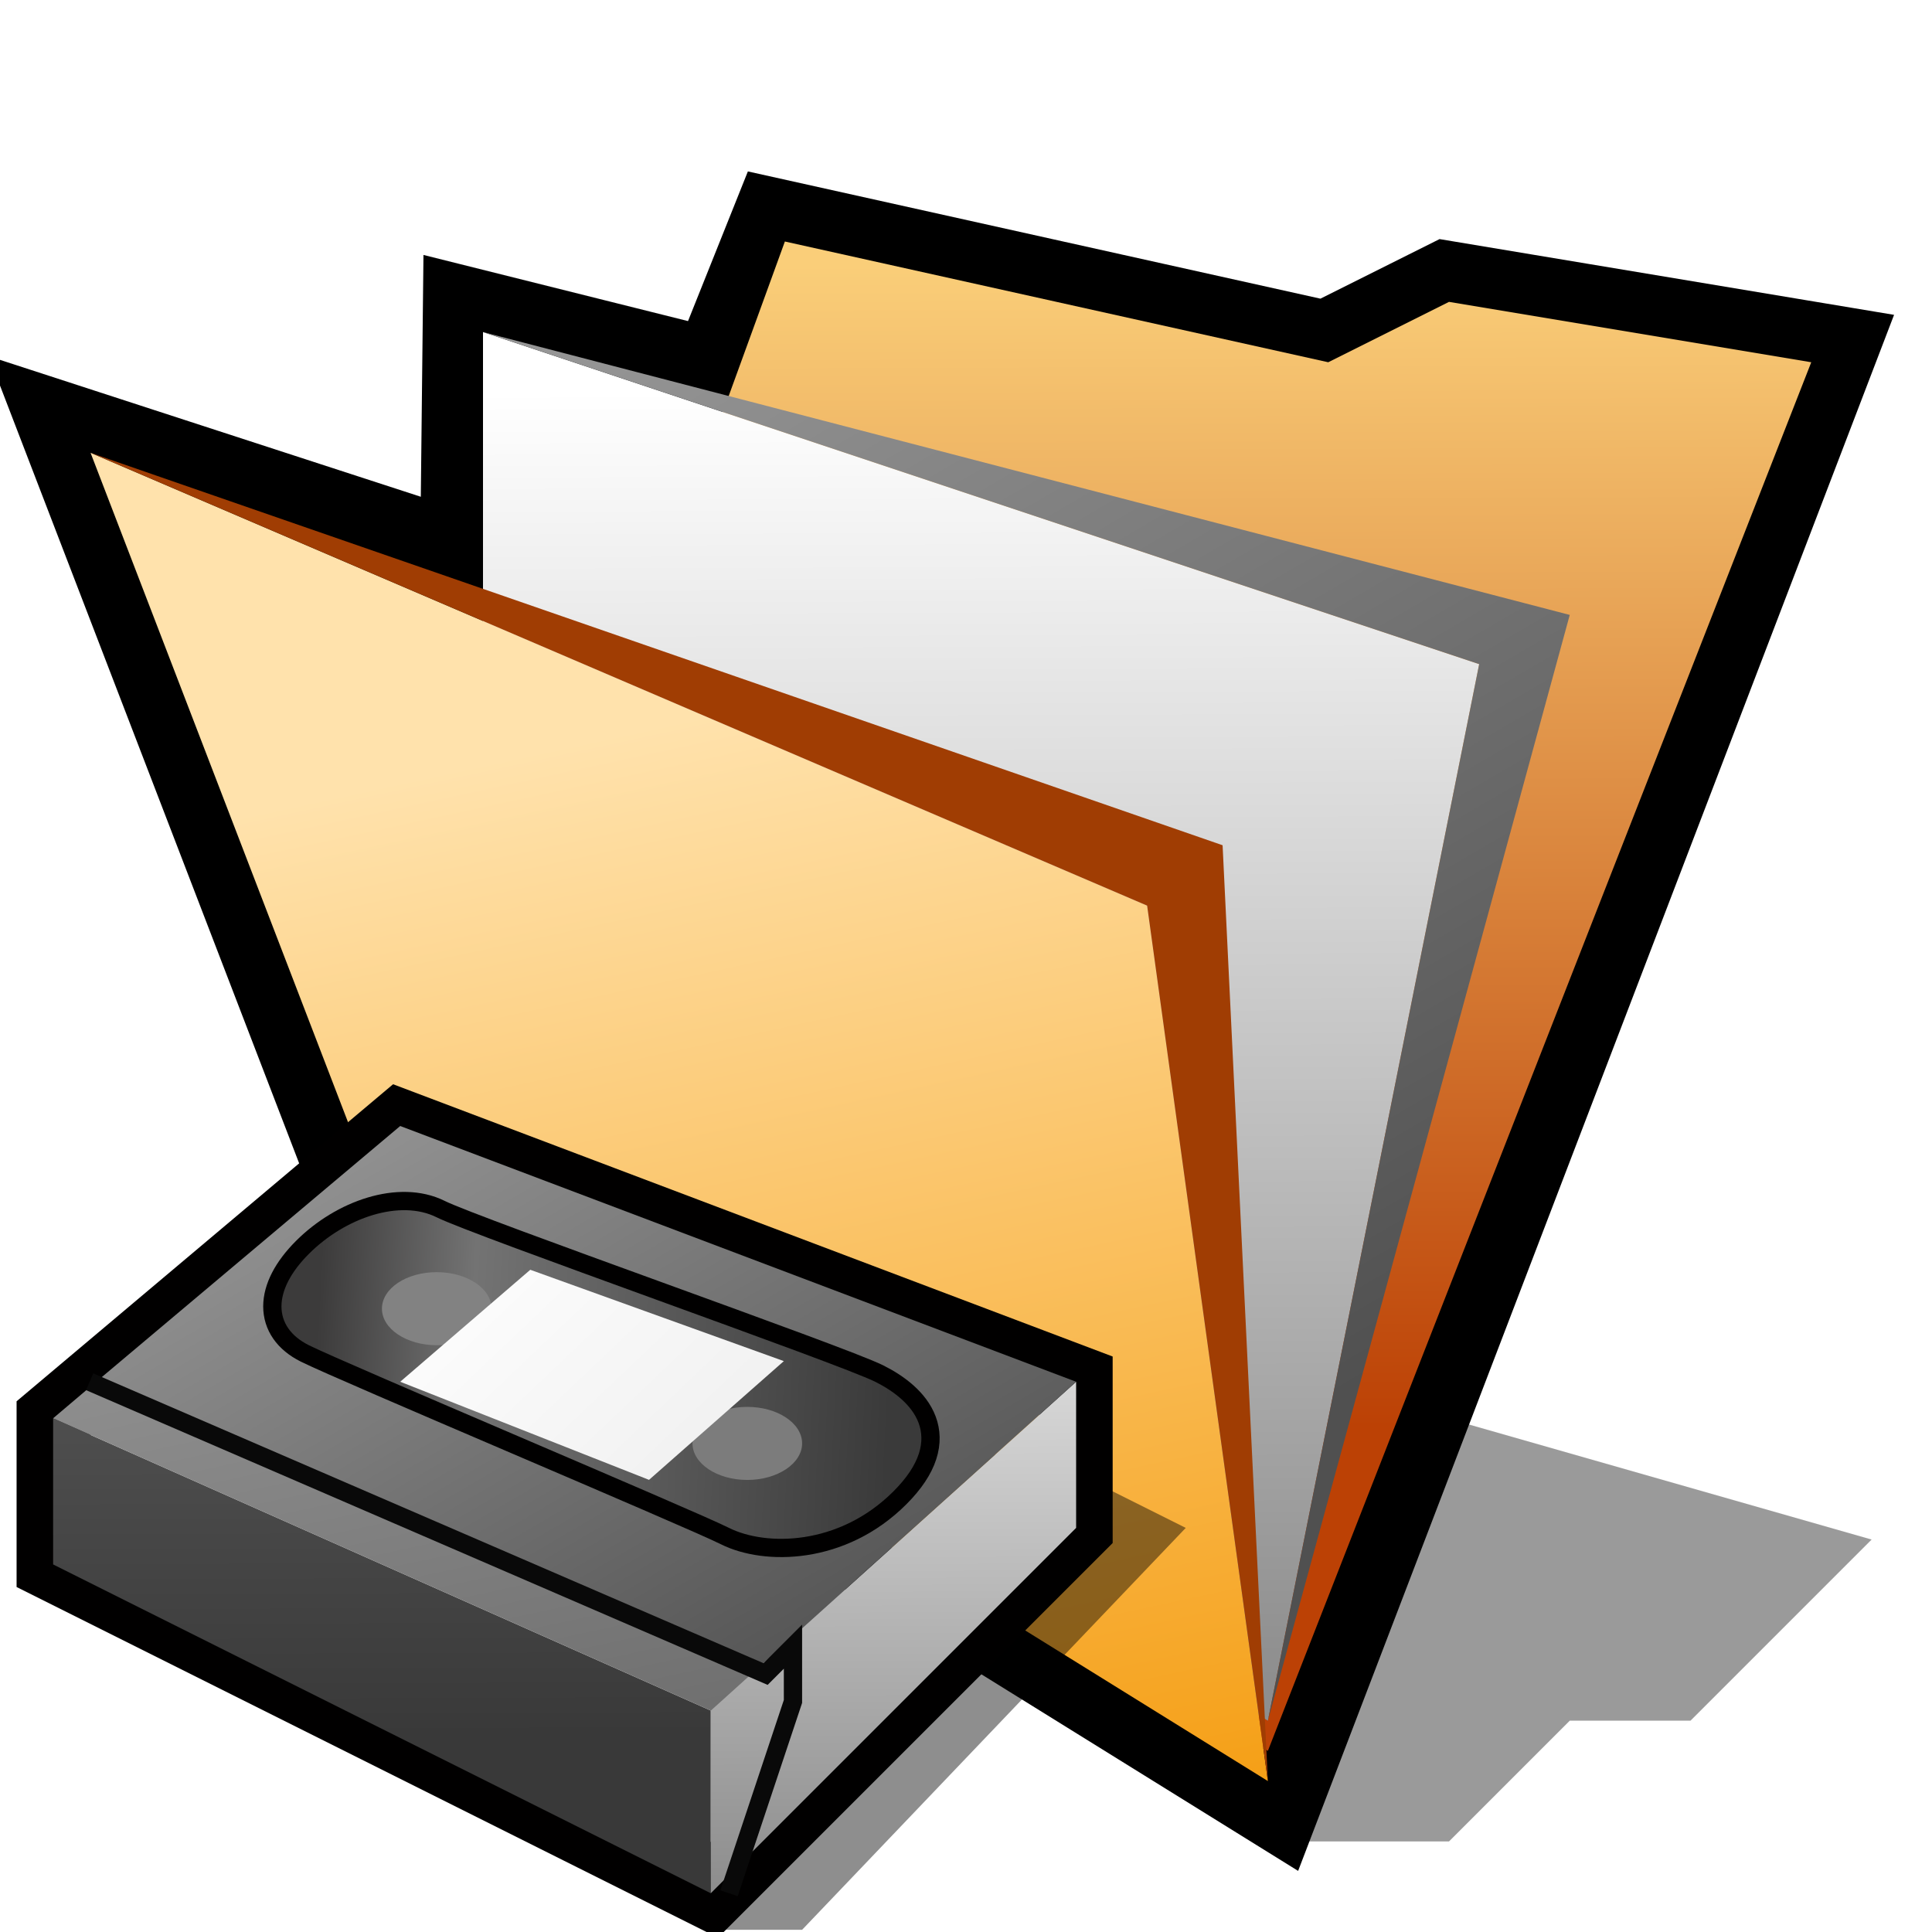
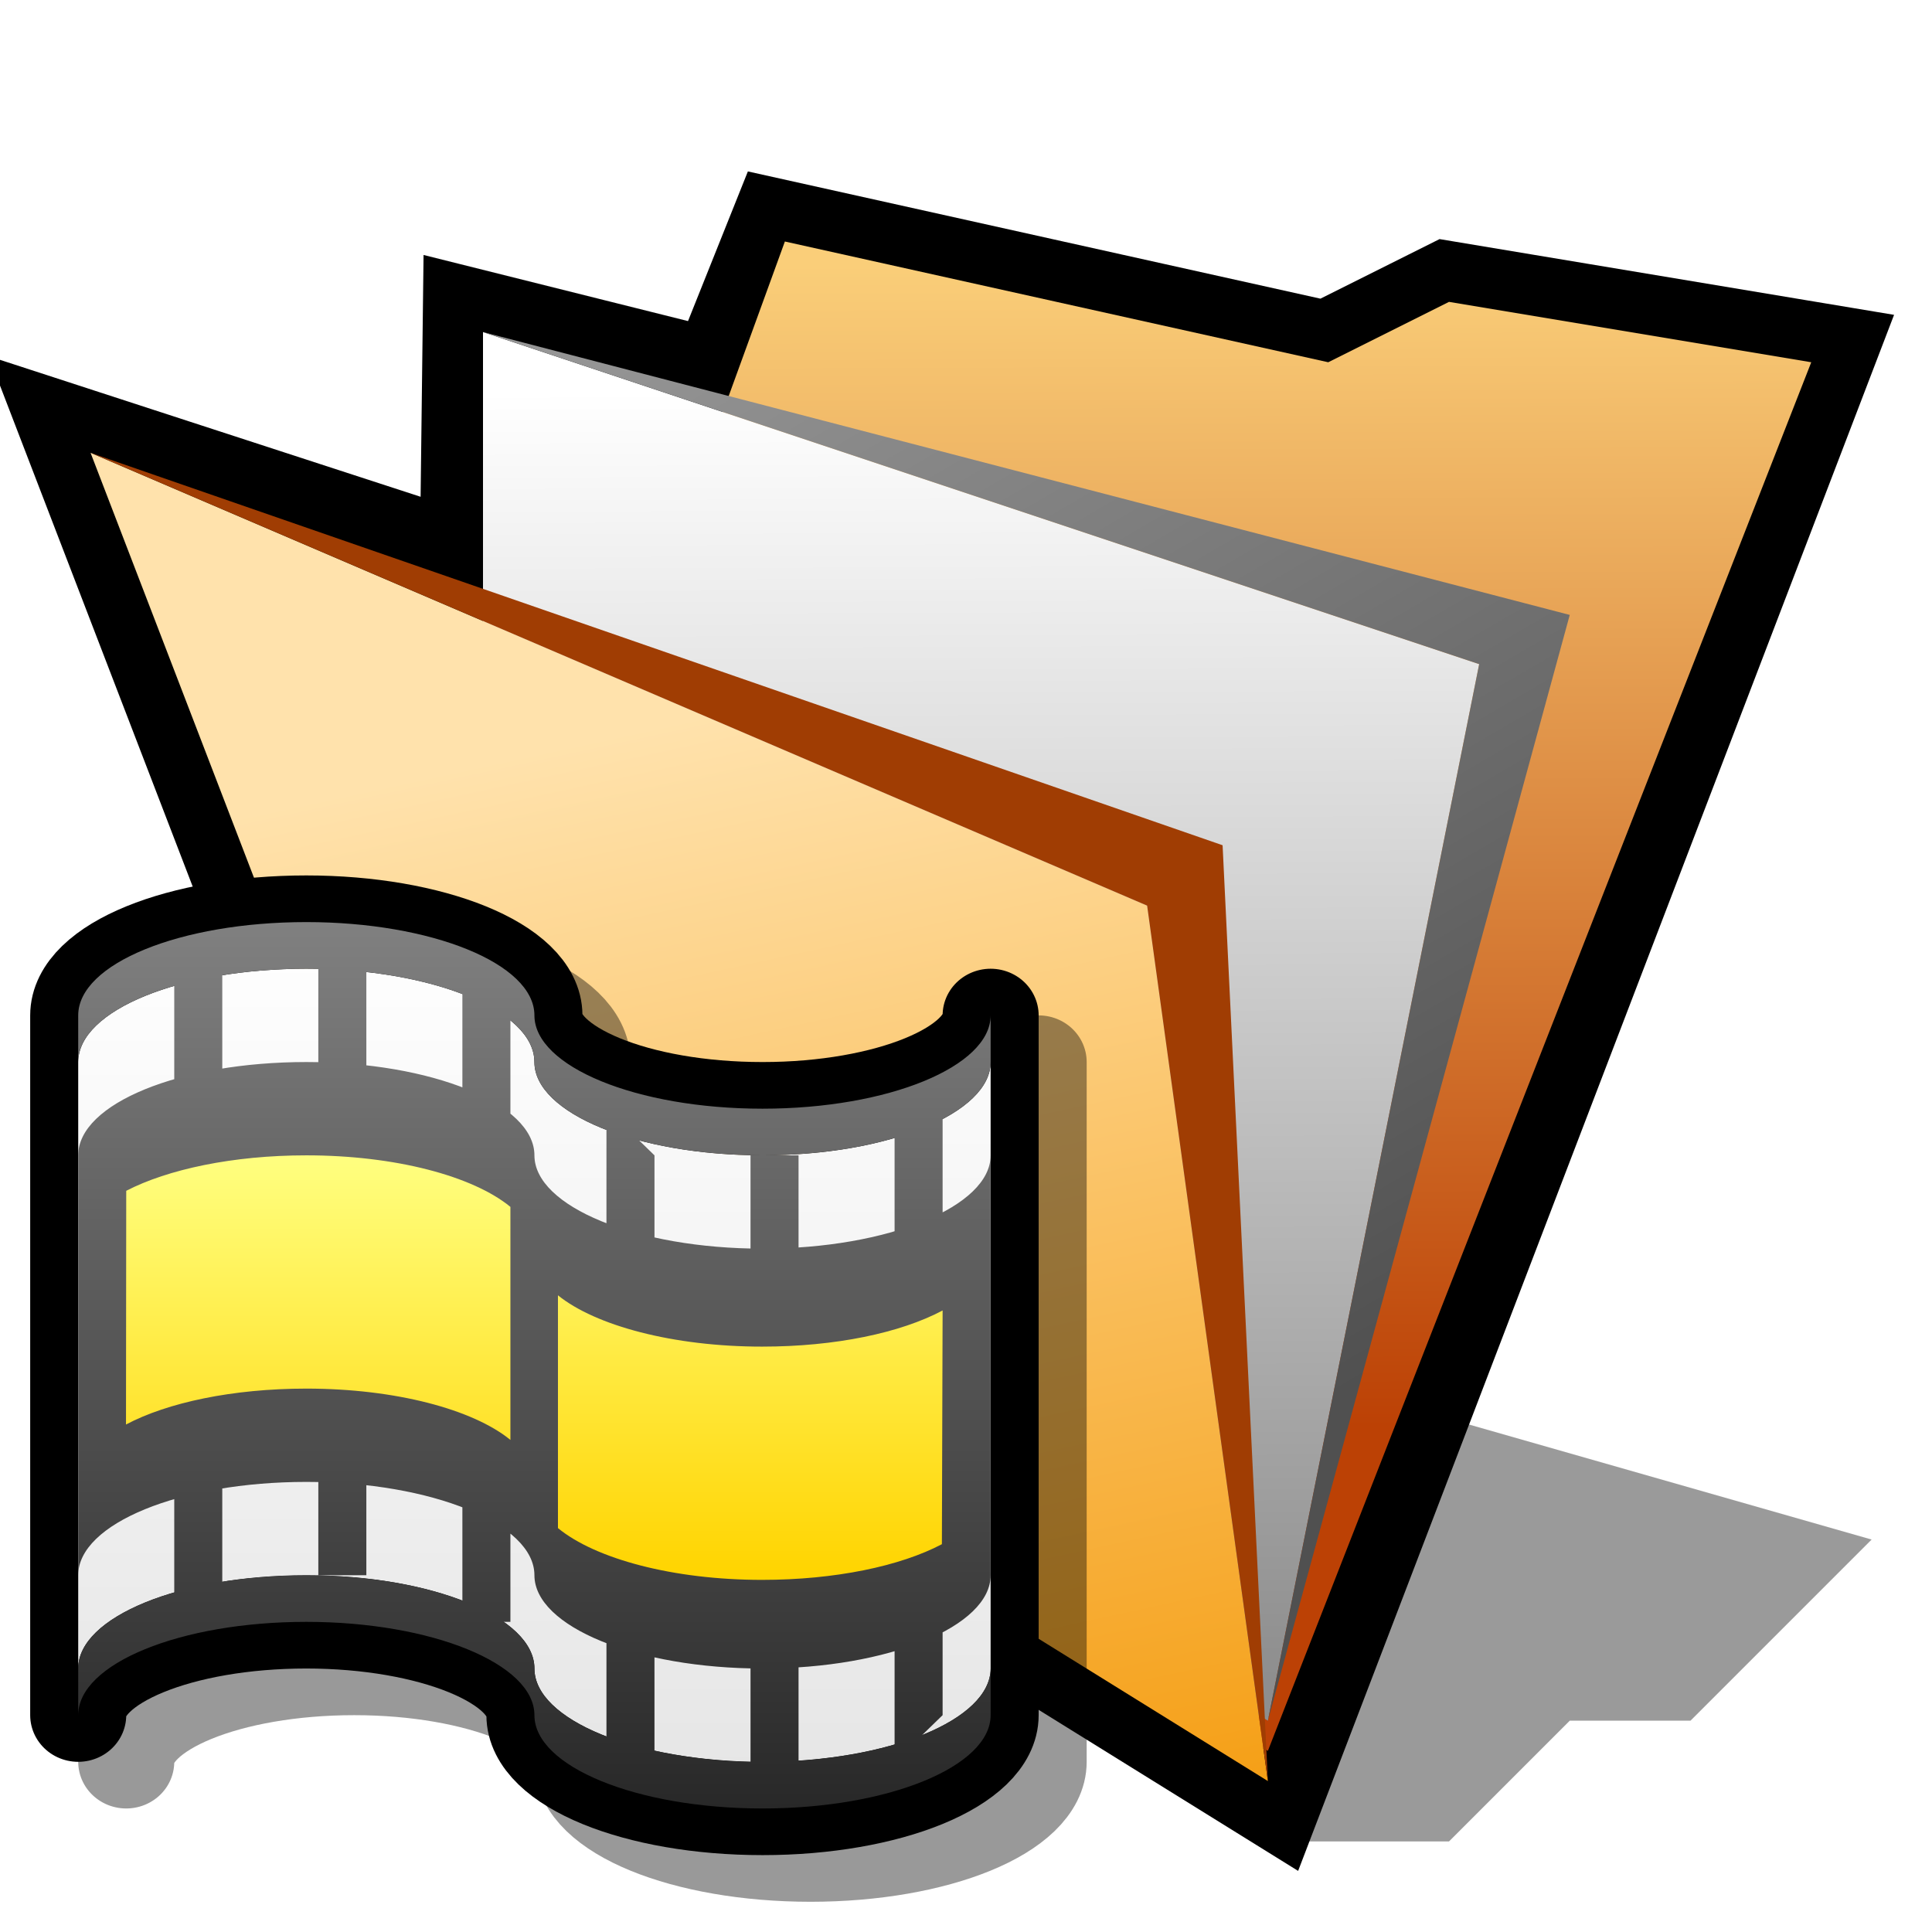
- <svg xmlns="http://www.w3.org/2000/svg" xmlns:xlink="http://www.w3.org/1999/xlink" version="1.1" width="64" height="64" color-interpolation="linearRGB" id="svg2">
-   <defs id="defs41">
-     <linearGradient xlink:href="#linearGradient2489" id="linearGradient2522" gradientUnits="userSpaceOnUse" x1="102.6" y1="8.5" x2="102.74" y2="47.07" />
-     <linearGradient xlink:href="#gradient1" id="linearGradient2524" gradientUnits="userSpaceOnUse" x1="103.24" y1="12.68" x2="103.39" y2="55.34" />
-     <linearGradient xlink:href="#gradient2" id="linearGradient2526" gradientUnits="userSpaceOnUse" x1="78.34" y1="-26.66" x2="101.46" y2="12.94" />
-     <linearGradient xlink:href="#linearGradient2504" id="linearGradient2528" gradientUnits="userSpaceOnUse" x1="88.52" y1="9.59" x2="97.54" y2="51.29" />
-   </defs>
-   <g id="g4">
-     <path style="fill:#010101; fill-opacity:0.396" d="M42 61H48L52 57H56L62 51L48 47L42 61z" id="path6" />
-     <path style="fill:none; stroke:#000000; stroke-width:4" d="M3 15L13 41L42 59L60 12L48 10L44 12L26 8L24 13L16 11L15.91 19.2L3 15z" id="path8" />
-     <linearGradient id="gradient0" gradientUnits="userSpaceOnUse" x1="102.6" y1="8.5" x2="102.74" y2="47.07">
-       <stop offset="0" stop-color="#face79" id="stop11" />
-       <stop offset="1" stop-color="#bc4105" id="stop13" />
+ <svg xmlns="http://www.w3.org/2000/svg" version="1.1" width="64" height="64" color-interpolation="linearRGB">
+   <g>
+     <path style="fill:#010101; fill-opacity:0.396" d="M42 61H48L52 57H56L62 51L48 47L42 61z" />
+     <path style="fill:none; stroke:#000000; stroke-width:4" d="M3 15L13 41L42 59L60 12L48 10L44 12L26 8L24 13L16 11L15.9 19.2L3 15z" />
+     <linearGradient id="gradient0" gradientUnits="userSpaceOnUse" x1="102.59" y1="8.5" x2="102.73" y2="47.06">
+       <stop offset="0" stop-color="#face79" />
+       <stop offset="1" stop-color="#bc4105" />
    </linearGradient>
-     <path style="fill:url(#gradient0)" d="M26 8L14 41L42 58L60 12L48 10L44 12L26 8z" id="path15" />
-     <linearGradient id="gradient1" gradientUnits="userSpaceOnUse" x1="103.24" y1="12.68" x2="103.39" y2="55.34">
-       <stop offset="0" stop-color="#ffffff" id="stop18" />
-       <stop offset="1" stop-color="#8e8e8e" id="stop20" />
+     <path style="fill:url(#gradient0)" d="M26 8L14 41L42 58L60 12L48 10L44 12L26 8z" />
+     <linearGradient id="gradient1" gradientUnits="userSpaceOnUse" x1="103.23" y1="12.68" x2="103.38" y2="55.34">
+       <stop offset="0" stop-color="#ffffff" />
+       <stop offset="1" stop-color="#8e8e8e" />
    </linearGradient>
-     <path style="fill:url(#gradient1)" d="M16 11V41L42 57L49 22L16 11z" id="path22" />
-     <linearGradient id="gradient2" gradientUnits="userSpaceOnUse" x1="78.34" y1="-26.66" x2="101.46" y2="12.94">
-       <stop offset="0" stop-color="#9a9a9a" id="stop25" />
-       <stop offset="1" stop-color="#505050" id="stop27" />
+     <path style="fill:url(#gradient1)" d="M16 11V41L42 57L49 22L16 11z" />
+     <linearGradient id="gradient2" gradientUnits="userSpaceOnUse" x1="78.33" y1="-26.65" x2="101.45" y2="12.93">
+       <stop offset="0" stop-color="#9a9a9a" />
+       <stop offset="1" stop-color="#505050" />
    </linearGradient>
-     <path style="fill:url(#gradient2)" d="M16 11L49 22L42 57L52 20.37L16 11z" id="path29" />
-     <linearGradient id="gradient3" gradientUnits="userSpaceOnUse" x1="88.52" y1="9.59" x2="97.54" y2="51.29">
-       <stop offset="0" stop-color="#ffe2ac" id="stop32" />
-       <stop offset="1" stop-color="#f49806" id="stop34" />
+     <path style="fill:url(#gradient2)" d="M16 11L49 22L42 57L52 20.37L16 11z" />
+     <linearGradient id="gradient3" gradientUnits="userSpaceOnUse" x1="88.51" y1="9.59" x2="97.54" y2="51.29">
+       <stop offset="0" stop-color="#ffe2ac" />
+       <stop offset="1" stop-color="#f49806" />
    </linearGradient>
-     <path style="fill:url(#gradient3)" d="M3 15L13 41L42 59L38 30L3 15z" id="path36" />
-     <path style="fill:#a03d03" d="M3 15L38 30L42 59L40.5 28L3 15z" id="path38" />
-   </g>
-   <g id="g2420" transform="matrix(0.6051502,0,0,0.6051502,0.5493567,28.82833)">
-     <path id="path2422" d="M 38,58 L 43,58 L 64,36 L 56,32 L 38,32 L 38,58 z" style="fill:#010000;fill-opacity:0.443" />
-     <path id="path2424" d="M 2,30 L 21,14 L 58,28 L 58,36 L 38,56 L 2,38 L 2,30 z" style="fill:none;stroke:#010000;stroke-width:4" />
-     <linearGradient y2="42.9" x2="50.49" y1="14.68" x1="35.39" gradientUnits="userSpaceOnUse" id="linearGradient2489">
-       <stop id="stop2427" stop-color="#686868" offset="0" />
-       <stop id="stop2429" stop-color="#393939" offset="1" />
+     <path style="fill:url(#gradient3)" d="M3 15L13 41L42 59L38 30L3 15z" />
+     <path style="fill:#a03d03" d="M3 15L38 30L42 59L40.5 28L3 15z" />
+     <path style="fill:none; stroke:#000000; stroke-width:4; stroke-linecap:round; stroke-linejoin:round" d="M40 36C40 38.2 35.74 40 30.5 40C25.25 40 21 38.2 21 36C21 33.79 16.71 32 11.5 32C6.25 32 2 33.79 2 36V6C2 3.78 6.25 2 11.5 2C16.71 2 21 3.78 21 6C21 8.19 25.25 10 30.5 10C35.74 10 40 8.19 40 6V36z" transform="matrix(0.7954,0,0,0.7727,1,28.9999)" />
+     <path style="fill:none; stroke:#000000; stroke-opacity:0.4; stroke-width:4; stroke-linecap:round; stroke-linejoin:round" d="M42 38C42 40.2 37.74 42 32.5 42C27.25 42 23 40.2 23 38C23 35.79 18.71 34 13.5 34C8.25 34 4 35.79 4 38V8C4 5.78 8.25 4 13.5 4C18.71 4 23 5.78 23 8C23 10.19 27.25 12 32.5 12C37.74 12 42 10.19 42 8V38z" transform="matrix(0.7954,0,0,0.7727,1,28.9999)" />
+     <linearGradient id="gradient4" gradientUnits="userSpaceOnUse" x1="128" y1="1.99" x2="128" y2="40">
+       <stop offset="0" stop-color="#ffffff" />
+       <stop offset="1" stop-color="#e5e5e5" />
    </linearGradient>
-     <path id="path2431" d="M 38,56 L 2,38 L 2,30 L 38,46 L 38,56 z" style="fill:url(#linearGradient2522);fill-opacity:1.0" />
-     <linearGradient y2="59.24" x2="30.43" y1="66.3" x1="39.81" gradientUnits="userSpaceOnUse" id="linearGradient2494">
-       <stop id="stop2434" stop-color="#505050" offset="0" />
-       <stop id="stop2436" stop-color="#222222" offset="1" />
+     <path style="fill:url(#gradient4)" d="M40 34C40 36.2 35.74 38 30.5 38C25.25 38 21 36.2 21 34C21 31.79 16.71 30 11.5 30C6.25 30 2 31.79 2 34V8C2 5.78 6.25 4 11.5 4C16.71 4 21 5.78 21 8C21 10.19 25.25 12 30.5 12C35.74 12 40 10.19 40 8V34z" transform="matrix(0.7954,0,0,0.7727,1,28.9999)" />
+     <linearGradient id="gradient5" gradientUnits="userSpaceOnUse" x1="128" y1="1.99" x2="128" y2="40">
+       <stop offset="0" stop-color="#808080" />
+       <stop offset="1" stop-color="#282828" />
    </linearGradient>
-     <path id="path2438" d="M 38,46 L 38,56 L 58,36 L 58,28 L 38,46 z" style="fill:url(#linearGradient2524)" />
-     <linearGradient y2="34.25" x2="61.23" y1="4.66" x1="49.05" gradientUnits="userSpaceOnUse" id="linearGradient2499">
-       <stop id="stop2441" stop-color="#aeaeae" offset="0" />
-       <stop id="stop2443" stop-color="#7c7c7c" offset="1" />
+     <path style="fill:url(#gradient5)" d="M40 36C40 38.2 35.74 40 30.5 40C25.25 40 21 38.2 21 36C21 33.79 16.71 32 11.5 32C6.25 32 2 33.79 2 36V34C2 31.79 6.25 30 11.5 30C16.71 30 21 31.79 21 34C21 36.2 25.25 38 30.5 38C35.74 38 40 36.2 40 34V36z            M40 8C40 10.19 35.74 12 30.5 12C25.25 12 21 10.19 21 8C21 5.78 16.71 4 11.5 4C6.25 4 2 5.78 2 8V6C2 3.78 6.25 2 11.5 2C16.71 2 21 3.78 21 6C21 8.19 25.25 10 30.5 10C35.74 10 40 8.19 40 6V8z            M40 30C40 32.2 35.74 34 30.5 34C25.25 34 21 32.2 21 30C21 27.79 16.71 26 11.5 26C6.25 26 2 27.79 2 30V12C2 9.78 6.25 8 11.5 8C16.71 8 21 9.78 21 12C21 14.19 25.25 16 30.5 16C35.74 16 40 14.19 40 12V30z            M8 4V31H6V4            M20 6V32H18V4            M14 4V30H12V4            M26 12V38H24V10            M32 12V38H30V12            M38 10V36L36 38V10" transform="matrix(0.7954,0,0,0.7727,1,28.9999)" />
+     <linearGradient id="gradient6" gradientUnits="userSpaceOnUse" x1="128" y1="12" x2="128" y2="30">
+       <stop offset="0" stop-color="#ffff80" />
+       <stop offset="1" stop-color="#ffd400" />
    </linearGradient>
-     <path id="path2445" d="M 4.23,28.11 L 21,14 L 58,28 L 40.37,43.86 L 4.23,28.11 z" style="fill:url(#linearGradient2526)" />
-     <linearGradient y2="26.73" x2="57.12" y1="5.08" x1="33.55" gradientUnits="userSpaceOnUse" id="linearGradient2504">
-       <stop id="stop2448" stop-color="#8e8e8e" offset="0" />
-       <stop id="stop2450" stop-color="#5a5a5a" offset="1" />
-     </linearGradient>
-     <path id="path2452" d="M 2,30 L 4.23,28.11 L 40.37,43.86 L 38,46 L 2,30 z" style="fill:url(#linearGradient2528);fill-opacity:1.0" />
-     <path id="path2454" d="M 39,36 C 37,35 18,27 16,26 C 14,25 14,23 16,21 C 18,19 21,18 23,19 C 25,20 45,27 47,28 C 49,29 51,31 48,34 C 45,37 41,37 39,36 z" style="fill:none;stroke:#010000;stroke-width:2" />
-     <linearGradient y2="6.15" x2="49.01" y1="4.52" x1="17.54" gradientUnits="userSpaceOnUse" id="gradient4">
-       <stop id="stop2457" stop-color="#3c3b3b" offset="0" />
-       <stop id="stop2459" stop-color="#737373" offset="0.268" />
-       <stop id="stop2461" stop-color="#3a3a3a" offset="1" />
-     </linearGradient>
-     <path id="path2463" d="M 39,36 C 37,35 18,27 16,26 C 14,25 14,23 16,21 C 18,19 21,18 23,19 C 25,20 45,27 47,28 C 49,29 51,31 48,34 C 45,37 41,37 39,36 z" style="fill:url(#gradient4)" />
-     <path id="path2465" d="M 23,22 C 21.34,22 20,22.89 20,24 C 20,25.1 21.34,26 23,26 C 24.65,26 26,25.1 26,24 C 26,22.89 24.65,22 23,22 z" style="fill:#828282" />
-     <path id="path2467" transform="translate(17,7.375)" d="M 23,22 C 21.34,22 20,22.89 20,24 C 20,25.1 21.34,26 23,26 C 24.65,26 26,25.1 26,24 C 26,22.89 24.65,22 23,22 z" style="fill:#7c7c7c" />
-     <linearGradient y2="24.25" x2="63.9" y1="1.06" x1="41.84" gradientUnits="userSpaceOnUse" id="gradient5">
-       <stop id="stop2470" stop-color="#ffffff" offset="0" />
-       <stop id="stop2472" stop-color="#e8e8e8" offset="1" />
-     </linearGradient>
-     <path id="path2474" d="M 34.62,33.37 L 21,28 L 28.12,21.87 L 42,26.87 L 34.62,33.37 z" style="fill:url(#gradient5)" />
-     <path id="path2476" d="M 4,28 L 41,44 L 42.5,42.5 L 42.5,45.5 L 39,56" style="fill:none;stroke:#090909;stroke-width:1" />
+     <path style="fill:url(#gradient6)" d="M20 24.2C18.44 22.89 15.21 22 11.5 22C8.43 22 5.71 22.6 3.99 23.54L4 13.52C5.73 12.6 8.44 12 11.5 12C15.21 12 18.44 12.89 20 14.21V24.2z            M21.98 18C23.54 19.3 26.78 20.2 30.48 20.2C33.54 20.2 36.25 19.61 38 18.65L37.97 28.67C36.24 29.61 33.52 30.2 30.48 30.2C26.78 30.2 23.54 29.3 21.98 27.98V18z" transform="matrix(0.7954,0,0,0.7727,1,28.9999)" />
  </g>
</svg>
